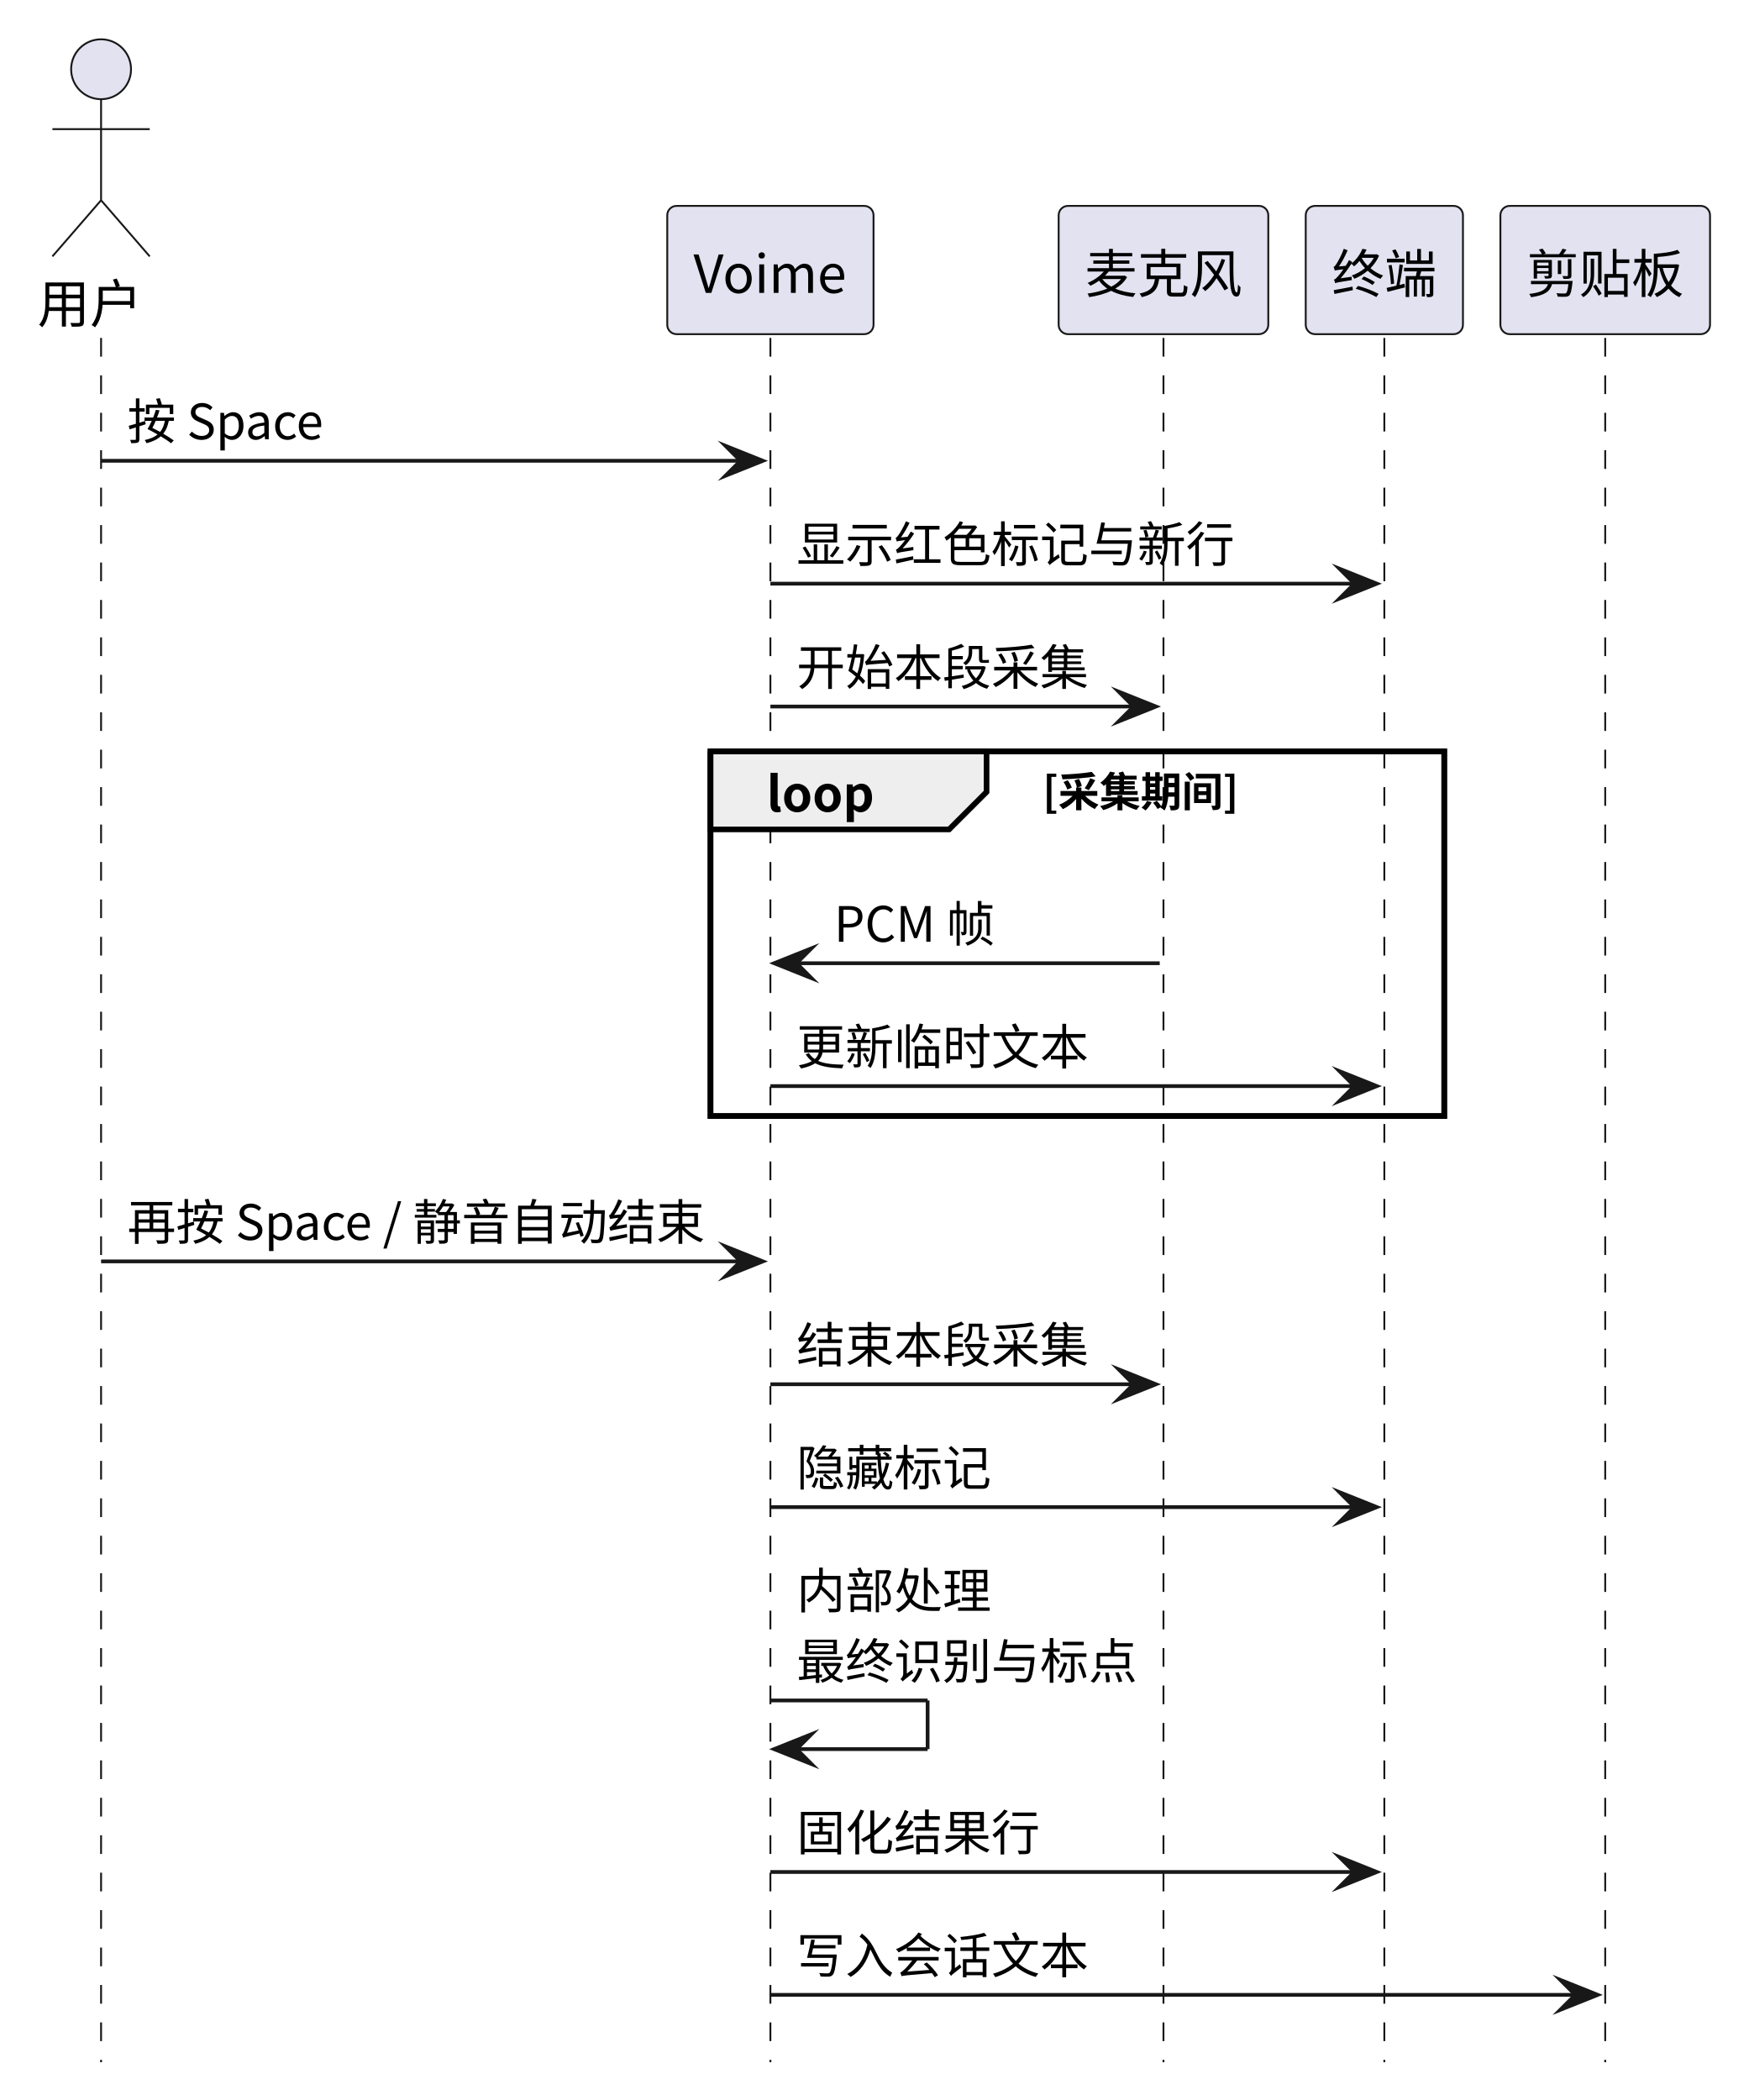
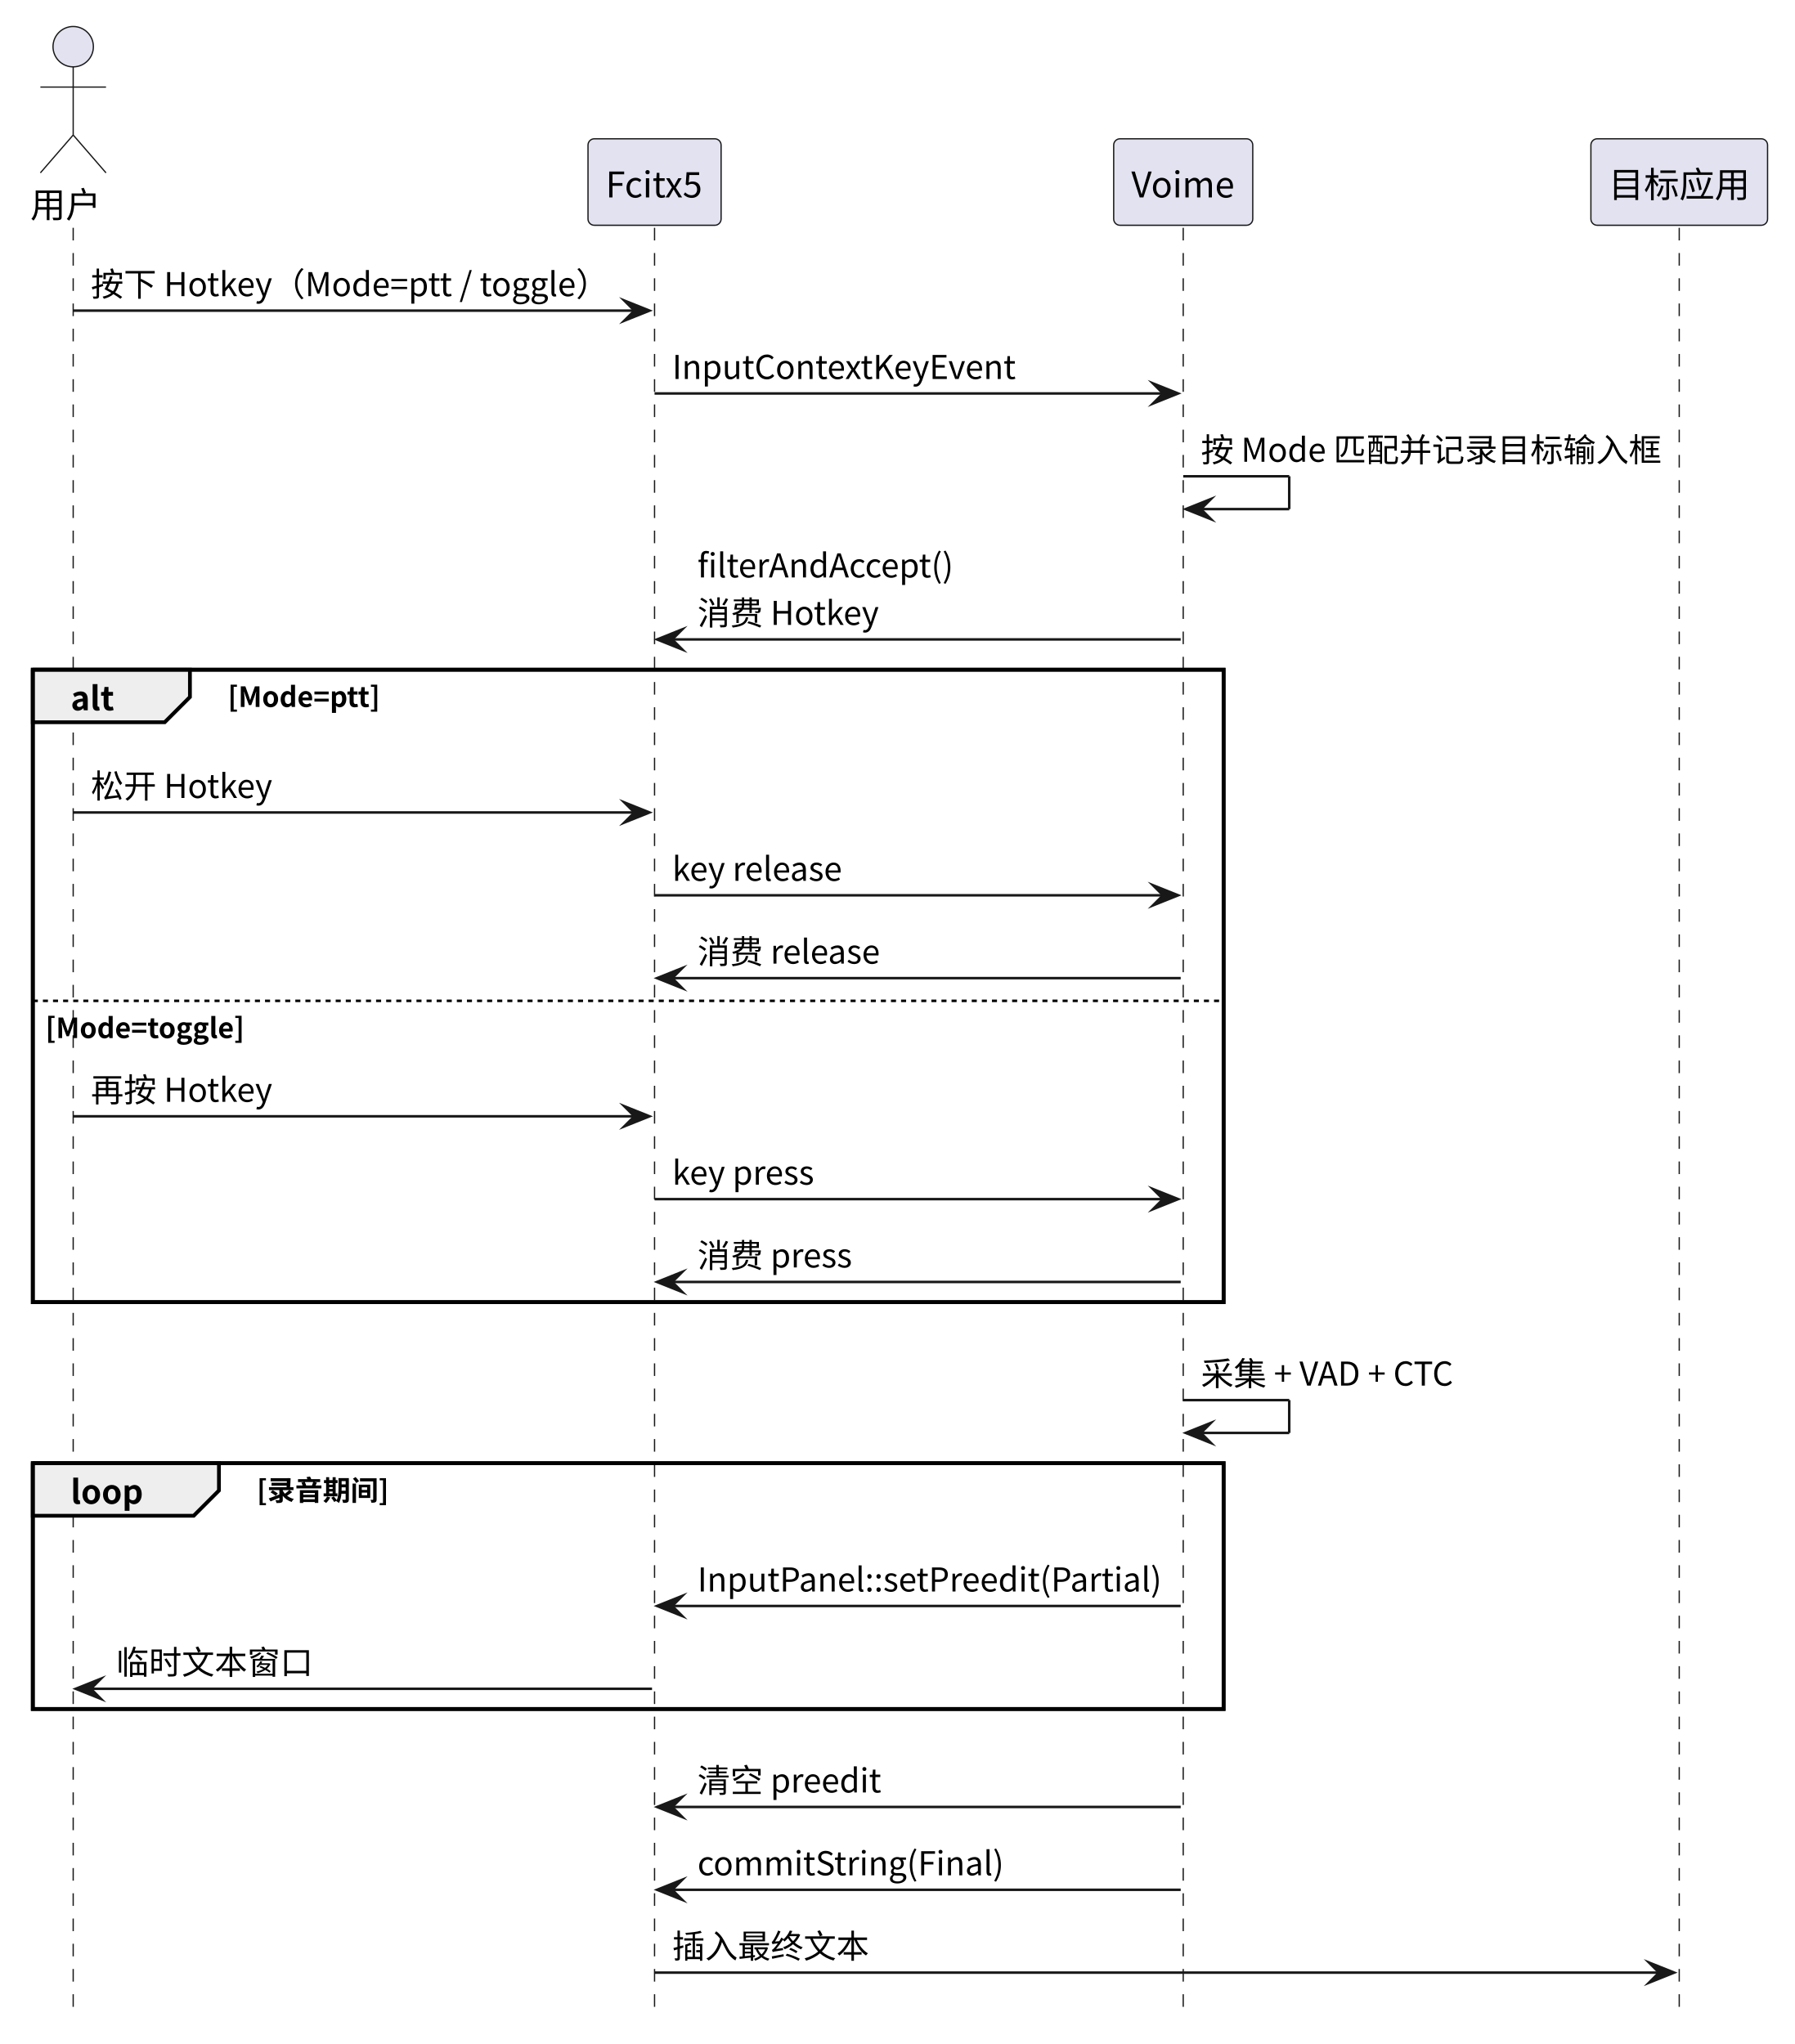
- <svg xmlns="http://www.w3.org/2000/svg" version="1.1" data-diagram-type="SEQUENCE" style="width:467px;height:561px;background:#FFFFFF;" width="467px" height="561px" viewBox="0 0 467 561" zoomAndPan="magnify" preserveAspectRatio="none" contentStyleType="text/css">
+ <svg xmlns="http://www.w3.org/2000/svg" version="1.1" data-diagram-type="SEQUENCE" style="width:711px;height:810px;background:#FFFFFF;" width="711px" height="810px" viewBox="0 0 711 810" zoomAndPan="magnify" preserveAspectRatio="none" contentStyleType="text/css">
  <defs />
  <g font-family="sans-serif" lengthAdjust="spacing">
-     <rect x="189.791" y="200.744" width="196" height="97.4" fill="none" style="stroke:#000;stroke-width:1.5;" />
+     <rect x="13" y="265.392" width="471.794" height="250.624" fill="none" style="stroke:#000;stroke-width:1.5;" />
+     <rect x="13" y="579.84" width="471.794" height="97.4" fill="none" style="stroke:#000;stroke-width:1.5;" />
    <g>
-       <rect x="23.5" y="90.272" width="8" height="460.64" fill="#000" fill-opacity="0" />
-       <line x1="27" y1="90.272" x2="27" y2="550.912" style="stroke:#181818;stroke-width:0.5;stroke-dasharray:5,5;" />
+       <rect x="25.5" y="90.272" width="8" height="709.44" fill="#000" fill-opacity="0" />
+       <line x1="29" y1="90.272" x2="29" y2="799.712" style="stroke:#181818;stroke-width:0.5;stroke-dasharray:5,5;" />
    </g>
    <g>
-       <rect x="202.291" y="90.272" width="8" height="460.64" fill="#000" fill-opacity="0" />
-       <line x1="205.791" y1="90.272" x2="205.791" y2="550.912" style="stroke:#181818;stroke-width:0.5;stroke-dasharray:5,5;" />
+       <rect x="255.836" y="90.272" width="8" height="709.44" fill="#000" fill-opacity="0" />
+       <line x1="259.336" y1="90.272" x2="259.336" y2="799.712" style="stroke:#181818;stroke-width:0.5;stroke-dasharray:5,5;" />
    </g>
    <g>
-       <rect x="307.291" y="90.272" width="8" height="460.64" fill="#000" fill-opacity="0" />
-       <line x1="310.791" y1="90.272" x2="310.791" y2="550.912" style="stroke:#181818;stroke-width:0.5;stroke-dasharray:5,5;" />
+       <rect x="465.294" y="90.272" width="8" height="709.44" fill="#000" fill-opacity="0" />
+       <line x1="468.794" y1="90.272" x2="468.794" y2="799.712" style="stroke:#181818;stroke-width:0.5;stroke-dasharray:5,5;" />
    </g>
    <g>
-       <rect x="366.291" y="90.272" width="8" height="460.64" fill="#000" fill-opacity="0" />
-       <line x1="369.791" y1="90.272" x2="369.791" y2="550.912" style="stroke:#181818;stroke-width:0.5;stroke-dasharray:5,5;" />
+       <rect x="661.815" y="90.272" width="8" height="709.44" fill="#000" fill-opacity="0" />
+       <line x1="665.315" y1="90.272" x2="665.315" y2="799.712" style="stroke:#181818;stroke-width:0.5;stroke-dasharray:5,5;" />
    </g>
-     <g>
-       <rect x="425.291" y="90.272" width="8" height="460.64" fill="#000" fill-opacity="0" />
-       <line x1="428.791" y1="90.272" x2="428.791" y2="550.912" style="stroke:#181818;stroke-width:0.5;stroke-dasharray:5,5;" />
-     </g>
-     <text x="10" y="86.24" fill="#000" font-size="14" textLength="28" font-family="'Noto Sans CJK SC'">用户</text>
-     <ellipse cx="27" cy="18.5" rx="8" ry="8" fill="#E2E2F0" style="stroke:#181818;stroke-width:0.5;" />
-     <path d="M27,26.5 L27,53.5 M14,34.5 L40,34.5 M27,53.5 L14,68.5 M27,53.5 L40,68.5" style="stroke:#181818;stroke-width:0.5;" fill="none" />
-     <rect x="178.239" y="55" width="55.104" height="34.272" fill="#E2E2F0" style="stroke:#181818;stroke-width:0.5;" rx="2.5" ry="2.5" />
-     <text x="185.239" y="78.24" fill="#000" font-size="14" textLength="41.104" font-family="'Noto Sans CJK SC'">Voime</text>
-     <rect x="282.791" y="55" width="56" height="34.272" fill="#E2E2F0" style="stroke:#181818;stroke-width:0.5;" rx="2.5" ry="2.5" />
-     <text x="289.791" y="78.24" fill="#000" font-size="14" textLength="42" font-family="'Noto Sans CJK SC'">麦克风</text>
-     <rect x="348.791" y="55" width="42" height="34.272" fill="#E2E2F0" style="stroke:#181818;stroke-width:0.5;" rx="2.5" ry="2.5" />
-     <text x="355.791" y="78.24" fill="#000" font-size="14" textLength="28" font-family="'Noto Sans CJK SC'">终端</text>
-     <rect x="400.791" y="55" width="56" height="34.272" fill="#E2E2F0" style="stroke:#181818;stroke-width:0.5;" rx="2.5" ry="2.5" />
-     <text x="407.791" y="78.24" fill="#000" font-size="14" textLength="42" font-family="'Noto Sans CJK SC'">剪贴板</text>
-     <polygon points="193.791,119.096,203.791,123.096,193.791,127.096,197.791,123.096" fill="#181818" style="stroke:#181818;stroke-width:1;stroke-linejoin:miter;stroke-miterlimit:10;" />
-     <line x1="27" y1="123.096" x2="199.791" y2="123.096" style="stroke:#181818;stroke-width:1;" />
-     <text x="34" y="117.352" fill="#000" font-size="13" textLength="52.871" font-family="'Noto Sans CJK SC'">按 Space</text>
-     <polygon points="357.791,151.92,367.791,155.92,357.791,159.92,361.791,155.92" fill="#181818" style="stroke:#181818;stroke-width:1;stroke-linejoin:miter;stroke-miterlimit:10;" />
-     <line x1="205.791" y1="155.92" x2="363.791" y2="155.92" style="stroke:#181818;stroke-width:1;" />
-     <text x="212.791" y="150.176" fill="#000" font-size="13" textLength="117" font-family="'Noto Sans CJK SC'">显示红色标记与新行</text>
-     <polygon points="298.791,184.744,308.791,188.744,298.791,192.744,302.791,188.744" fill="#181818" style="stroke:#181818;stroke-width:1;stroke-linejoin:miter;stroke-miterlimit:10;" />
-     <line x1="205.791" y1="188.744" x2="304.791" y2="188.744" style="stroke:#181818;stroke-width:1;" />
-     <text x="212.791" y="183" fill="#000" font-size="13" textLength="78" font-family="'Noto Sans CJK SC'">开始本段采集</text>
-     <path d="M189.791,200.744 L263.534,200.744 L263.534,211.568 L253.534,221.568 L189.791,221.568 L189.791,200.744" style="stroke:#000;stroke-width:1.5;" fill="#EEE" />
-     <rect x="189.791" y="200.744" width="196" height="97.4" fill="none" style="stroke:#000;stroke-width:1.5;" />
-     <text x="204.791" y="216.824" fill="#000" font-size="13" textLength="28.743" font-weight="700" font-family="'Noto Sans CJK SC'">loop</text>
-     <text x="278.534" y="215.504" fill="#000" font-size="11" textLength="52.316" font-weight="700" font-family="'Noto Sans CJK SC'">[采集期间]</text>
-     <polygon points="216.791,253.32,206.791,257.32,216.791,261.32,212.791,257.32" fill="#181818" style="stroke:#181818;stroke-width:1;stroke-linejoin:miter;stroke-miterlimit:10;" />
-     <line x1="210.791" y1="257.32" x2="309.791" y2="257.32" style="stroke:#181818;stroke-width:1;" />
-     <text x="222.791" y="251.576" fill="#000" font-size="13" textLength="42.991" font-family="'Noto Sans CJK SC'">PCM 帧</text>
-     <polygon points="357.791,286.144,367.791,290.144,357.791,294.144,361.791,290.144" fill="#181818" style="stroke:#181818;stroke-width:1;stroke-linejoin:miter;stroke-miterlimit:10;" />
-     <line x1="205.791" y1="290.144" x2="363.791" y2="290.144" style="stroke:#181818;stroke-width:1;" />
-     <text x="212.791" y="284.4" fill="#000" font-size="13" textLength="78" font-family="'Noto Sans CJK SC'">更新临时文本</text>
-     <polygon points="193.791,332.968,203.791,336.968,193.791,340.968,197.791,336.968" fill="#181818" style="stroke:#181818;stroke-width:1;stroke-linejoin:miter;stroke-miterlimit:10;" />
-     <line x1="27" y1="336.968" x2="199.791" y2="336.968" style="stroke:#181818;stroke-width:1;" />
-     <text x="34" y="331.224" fill="#000" font-size="13" textLength="154.791" font-family="'Noto Sans CJK SC'">再按 Space / 静音自动结束</text>
-     <polygon points="298.791,365.792,308.791,369.792,298.791,373.792,302.791,369.792" fill="#181818" style="stroke:#181818;stroke-width:1;stroke-linejoin:miter;stroke-miterlimit:10;" />
-     <line x1="205.791" y1="369.792" x2="304.791" y2="369.792" style="stroke:#181818;stroke-width:1;" />
-     <text x="212.791" y="364.048" fill="#000" font-size="13" textLength="78" font-family="'Noto Sans CJK SC'">结束本段采集</text>
-     <polygon points="357.791,398.616,367.791,402.616,357.791,406.616,361.791,402.616" fill="#181818" style="stroke:#181818;stroke-width:1;stroke-linejoin:miter;stroke-miterlimit:10;" />
-     <line x1="205.791" y1="402.616" x2="363.791" y2="402.616" style="stroke:#181818;stroke-width:1;" />
-     <text x="212.791" y="396.872" fill="#000" font-size="13" textLength="52" font-family="'Noto Sans CJK SC'">隐藏标记</text>
-     <line x1="205.791" y1="454.264" x2="247.791" y2="454.264" style="stroke:#181818;stroke-width:1;" />
-     <line x1="247.791" y1="454.264" x2="247.791" y2="467.264" style="stroke:#181818;stroke-width:1;" />
-     <line x1="206.791" y1="467.264" x2="247.791" y2="467.264" style="stroke:#181818;stroke-width:1;" />
-     <polygon points="216.791,463.264,206.791,467.264,216.791,471.264,212.791,467.264" fill="#181818" style="stroke:#181818;stroke-width:1;stroke-linejoin:miter;stroke-miterlimit:10;" />
-     <text x="212.791" y="429.696" fill="#000" font-size="13" textLength="52" font-family="'Noto Sans CJK SC'">内部处理</text>
-     <text x="212.791" y="448.52" fill="#000" font-size="13" textLength="91" font-family="'Noto Sans CJK SC'">最终识别与标点</text>
-     <polygon points="357.791,496.088,367.791,500.088,357.791,504.088,361.791,500.088" fill="#181818" style="stroke:#181818;stroke-width:1;stroke-linejoin:miter;stroke-miterlimit:10;" />
-     <line x1="205.791" y1="500.088" x2="363.791" y2="500.088" style="stroke:#181818;stroke-width:1;" />
-     <text x="212.791" y="494.344" fill="#000" font-size="13" textLength="65" font-family="'Noto Sans CJK SC'">固化结果行</text>
-     <polygon points="416.791,528.912,426.791,532.912,416.791,536.912,420.791,532.912" fill="#181818" style="stroke:#181818;stroke-width:1;stroke-linejoin:miter;stroke-miterlimit:10;" />
-     <line x1="205.791" y1="532.912" x2="422.791" y2="532.912" style="stroke:#181818;stroke-width:1;" />
-     <text x="212.791" y="527.168" fill="#000" font-size="13" textLength="78" font-family="'Noto Sans CJK SC'">写入会话文本</text>
+     <text x="12" y="86.24" fill="#000" font-size="14" textLength="28" font-family="'Noto Sans CJK SC'">用户</text>
+     <ellipse cx="29" cy="18.5" rx="8" ry="8" fill="#E2E2F0" style="stroke:#181818;stroke-width:0.5;" />
+     <path d="M29,26.5 L29,53.5 M16,34.5 L42,34.5 M29,53.5 L16,68.5 M29,53.5 L42,68.5" style="stroke:#181818;stroke-width:0.5;" fill="none" />
+     <rect x="232.967" y="55" width="52.738" height="34.272" fill="#E2E2F0" style="stroke:#181818;stroke-width:0.5;" rx="2.5" ry="2.5" />
+     <text x="239.967" y="78.24" fill="#000" font-size="14" textLength="38.738" font-family="'Noto Sans CJK SC'">Fcitx5</text>
+     <rect x="441.242" y="55" width="55.104" height="34.272" fill="#E2E2F0" style="stroke:#181818;stroke-width:0.5;" rx="2.5" ry="2.5" />
+     <text x="448.242" y="78.24" fill="#000" font-size="14" textLength="41.104" font-family="'Noto Sans CJK SC'">Voime</text>
+     <rect x="630.315" y="55" width="70" height="34.272" fill="#E2E2F0" style="stroke:#181818;stroke-width:0.5;" rx="2.5" ry="2.5" />
+     <text x="637.315" y="78.24" fill="#000" font-size="14" textLength="56" font-family="'Noto Sans CJK SC'">目标应用</text>
+     <polygon points="247.336,119.096,257.336,123.096,247.336,127.096,251.336,123.096" fill="#181818" style="stroke:#181818;stroke-width:1;stroke-linejoin:miter;stroke-miterlimit:10;" />
+     <line x1="29" y1="123.096" x2="253.336" y2="123.096" style="stroke:#181818;stroke-width:1;" />
+     <text x="36" y="117.352" fill="#000" font-size="13" textLength="206.336" font-family="'Noto Sans CJK SC'">按下 Hotkey（Mode=ptt / toggle）</text>
+     <polygon points="456.794,151.92,466.794,155.92,456.794,159.92,460.794,155.92" fill="#181818" style="stroke:#181818;stroke-width:1;stroke-linejoin:miter;stroke-miterlimit:10;" />
+     <line x1="259.336" y1="155.92" x2="462.794" y2="155.92" style="stroke:#181818;stroke-width:1;" />
+     <text x="266.336" y="150.176" fill="#000" font-size="13" textLength="137.007" font-family="'Noto Sans CJK SC'">InputContextKeyEvent</text>
+     <line x1="468.794" y1="188.744" x2="510.794" y2="188.744" style="stroke:#181818;stroke-width:1;" />
+     <line x1="510.794" y1="188.744" x2="510.794" y2="201.744" style="stroke:#181818;stroke-width:1;" />
+     <line x1="469.794" y1="201.744" x2="510.794" y2="201.744" style="stroke:#181818;stroke-width:1;" />
+     <polygon points="479.794,197.744,469.794,201.744,479.794,205.744,475.794,201.744" fill="#181818" style="stroke:#181818;stroke-width:1;stroke-linejoin:miter;stroke-miterlimit:10;" />
+     <text x="475.794" y="183" fill="#000" font-size="13" textLength="182.52" font-family="'Noto Sans CJK SC'">按 Mode 匹配并记录目标输入框</text>
+     <polygon points="270.336,249.392,260.336,253.392,270.336,257.392,266.336,253.392" fill="#181818" style="stroke:#181818;stroke-width:1;stroke-linejoin:miter;stroke-miterlimit:10;" />
+     <line x1="264.336" y1="253.392" x2="467.794" y2="253.392" style="stroke:#181818;stroke-width:1;" />
+     <text x="276.336" y="228.824" fill="#000" font-size="13" textLength="102.648" font-family="'Noto Sans CJK SC'">filterAndAccept()</text>
+     <text x="276.336" y="247.648" fill="#000" font-size="13" textLength="72.306" font-family="'Noto Sans CJK SC'">消费 Hotkey</text>
+     <path d="M13,265.392 L75.251,265.392 L75.251,276.216 L65.251,286.216 L13,286.216 L13,265.392" style="stroke:#000;stroke-width:1.5;" fill="#EEE" />
+     <rect x="13" y="265.392" width="471.794" height="250.624" fill="none" style="stroke:#000;stroke-width:1.5;" />
+     <text x="28" y="281.472" fill="#000" font-size="13" textLength="17.251" font-weight="700" font-family="'Noto Sans CJK SC'">alt</text>
+     <text x="90.251" y="280.152" fill="#000" font-size="11" textLength="60.896" font-weight="700" font-family="'Noto Sans CJK SC'">[Mode=ptt]</text>
+     <polygon points="247.336,317.968,257.336,321.968,247.336,325.968,251.336,321.968" fill="#181818" style="stroke:#181818;stroke-width:1;stroke-linejoin:miter;stroke-miterlimit:10;" />
+     <line x1="29" y1="321.968" x2="253.336" y2="321.968" style="stroke:#181818;stroke-width:1;" />
+     <text x="36" y="316.224" fill="#000" font-size="13" textLength="72.306" font-family="'Noto Sans CJK SC'">松开 Hotkey</text>
+     <polygon points="456.794,350.792,466.794,354.792,456.794,358.792,460.794,354.792" fill="#181818" style="stroke:#181818;stroke-width:1;stroke-linejoin:miter;stroke-miterlimit:10;" />
+     <line x1="259.336" y1="354.792" x2="462.794" y2="354.792" style="stroke:#181818;stroke-width:1;" />
+     <text x="266.336" y="349.048" fill="#000" font-size="13" textLength="67.808" font-family="'Noto Sans CJK SC'">key release</text>
+     <polygon points="270.336,383.616,260.336,387.616,270.336,391.616,266.336,387.616" fill="#181818" style="stroke:#181818;stroke-width:1;stroke-linejoin:miter;stroke-miterlimit:10;" />
+     <line x1="264.336" y1="387.616" x2="467.794" y2="387.616" style="stroke:#181818;stroke-width:1;" />
+     <text x="276.336" y="381.872" fill="#000" font-size="13" textLength="72.657" font-family="'Noto Sans CJK SC'">消费 release</text>
+     <line x1="13" y1="396.616" x2="484.794" y2="396.616" style="stroke:#000;stroke-width:1;stroke-dasharray:2,2;" />
+     <text x="18" y="411.376" fill="#000" font-size="11" textLength="79.056" font-weight="700" font-family="'Noto Sans CJK SC'">[Mode=toggle]</text>
+     <polygon points="247.336,438.368,257.336,442.368,247.336,446.368,251.336,442.368" fill="#181818" style="stroke:#181818;stroke-width:1;stroke-linejoin:miter;stroke-miterlimit:10;" />
+     <line x1="29" y1="442.368" x2="253.336" y2="442.368" style="stroke:#181818;stroke-width:1;" />
+     <text x="36" y="436.624" fill="#000" font-size="13" textLength="72.306" font-family="'Noto Sans CJK SC'">再按 Hotkey</text>
+     <polygon points="456.794,471.192,466.794,475.192,456.794,479.192,460.794,475.192" fill="#181818" style="stroke:#181818;stroke-width:1;stroke-linejoin:miter;stroke-miterlimit:10;" />
+     <line x1="259.336" y1="475.192" x2="462.794" y2="475.192" style="stroke:#181818;stroke-width:1;" />
+     <text x="266.336" y="469.448" fill="#000" font-size="13" textLength="56.537" font-family="'Noto Sans CJK SC'">key press</text>
+     <polygon points="270.336,504.016,260.336,508.016,270.336,512.016,266.336,508.016" fill="#181818" style="stroke:#181818;stroke-width:1;stroke-linejoin:miter;stroke-miterlimit:10;" />
+     <line x1="264.336" y1="508.016" x2="467.794" y2="508.016" style="stroke:#181818;stroke-width:1;" />
+     <text x="276.336" y="502.272" fill="#000" font-size="13" textLength="61.386" font-family="'Noto Sans CJK SC'">消费 press</text>
+     <line x1="468.794" y1="554.84" x2="510.794" y2="554.84" style="stroke:#181818;stroke-width:1;" />
+     <line x1="510.794" y1="554.84" x2="510.794" y2="567.84" style="stroke:#181818;stroke-width:1;" />
+     <line x1="469.794" y1="567.84" x2="510.794" y2="567.84" style="stroke:#181818;stroke-width:1;" />
+     <polygon points="479.794,563.84,469.794,567.84,479.794,571.84,475.794,567.84" fill="#181818" style="stroke:#181818;stroke-width:1;stroke-linejoin:miter;stroke-miterlimit:10;" />
+     <text x="475.794" y="549.096" fill="#000" font-size="13" textLength="100.776" font-family="'Noto Sans CJK SC'">采集 + VAD + CTC</text>
+     <path d="M13,579.84 L86.743,579.84 L86.743,590.664 L76.743,600.664 L13,600.664 L13,579.84" style="stroke:#000;stroke-width:1.5;" fill="#EEE" />
+     <rect x="13" y="579.84" width="471.794" height="97.4" fill="none" style="stroke:#000;stroke-width:1.5;" />
+     <text x="28" y="595.92" fill="#000" font-size="13" textLength="28.743" font-weight="700" font-family="'Noto Sans CJK SC'">loop</text>
+     <text x="101.743" y="594.6" fill="#000" font-size="11" textLength="52.316" font-weight="700" font-family="'Noto Sans CJK SC'">[录音期间]</text>
+     <polygon points="270.336,632.416,260.336,636.416,270.336,640.416,266.336,636.416" fill="#181818" style="stroke:#181818;stroke-width:1;stroke-linejoin:miter;stroke-miterlimit:10;" />
+     <line x1="264.336" y1="636.416" x2="467.794" y2="636.416" style="stroke:#181818;stroke-width:1;" />
+     <text x="276.336" y="630.672" fill="#000" font-size="13" textLength="185.458" font-family="'Noto Sans CJK SC'">InputPanel::setPreedit(Partial)</text>
+     <polygon points="40,665.24,30,669.24,40,673.24,36,669.24" fill="#181818" style="stroke:#181818;stroke-width:1;stroke-linejoin:miter;stroke-miterlimit:10;" />
+     <line x1="34" y1="669.24" x2="258.336" y2="669.24" style="stroke:#181818;stroke-width:1;" />
+     <text x="46" y="663.496" fill="#000" font-size="13" textLength="78" font-family="'Noto Sans CJK SC'">临时文本窗口</text>
+     <polygon points="270.336,712.064,260.336,716.064,270.336,720.064,266.336,716.064" fill="#181818" style="stroke:#181818;stroke-width:1;stroke-linejoin:miter;stroke-miterlimit:10;" />
+     <line x1="264.336" y1="716.064" x2="467.794" y2="716.064" style="stroke:#181818;stroke-width:1;" />
+     <text x="276.336" y="710.32" fill="#000" font-size="13" textLength="72.956" font-family="'Noto Sans CJK SC'">清空 preedit</text>
+     <polygon points="270.336,744.888,260.336,748.888,270.336,752.888,266.336,748.888" fill="#181818" style="stroke:#181818;stroke-width:1;stroke-linejoin:miter;stroke-miterlimit:10;" />
+     <line x1="264.336" y1="748.888" x2="467.794" y2="748.888" style="stroke:#181818;stroke-width:1;" />
+     <text x="276.336" y="743.144" fill="#000" font-size="13" textLength="122.07" font-family="'Noto Sans CJK SC'">commitString(Final)</text>
+     <polygon points="653.315,777.712,663.315,781.712,653.315,785.712,657.315,781.712" fill="#181818" style="stroke:#181818;stroke-width:1;stroke-linejoin:miter;stroke-miterlimit:10;" />
+     <line x1="259.336" y1="781.712" x2="659.315" y2="781.712" style="stroke:#181818;stroke-width:1;" />
+     <text x="266.336" y="775.968" fill="#000" font-size="13" textLength="78" font-family="'Noto Sans CJK SC'">插入最终文本</text>
  </g>
</svg>
